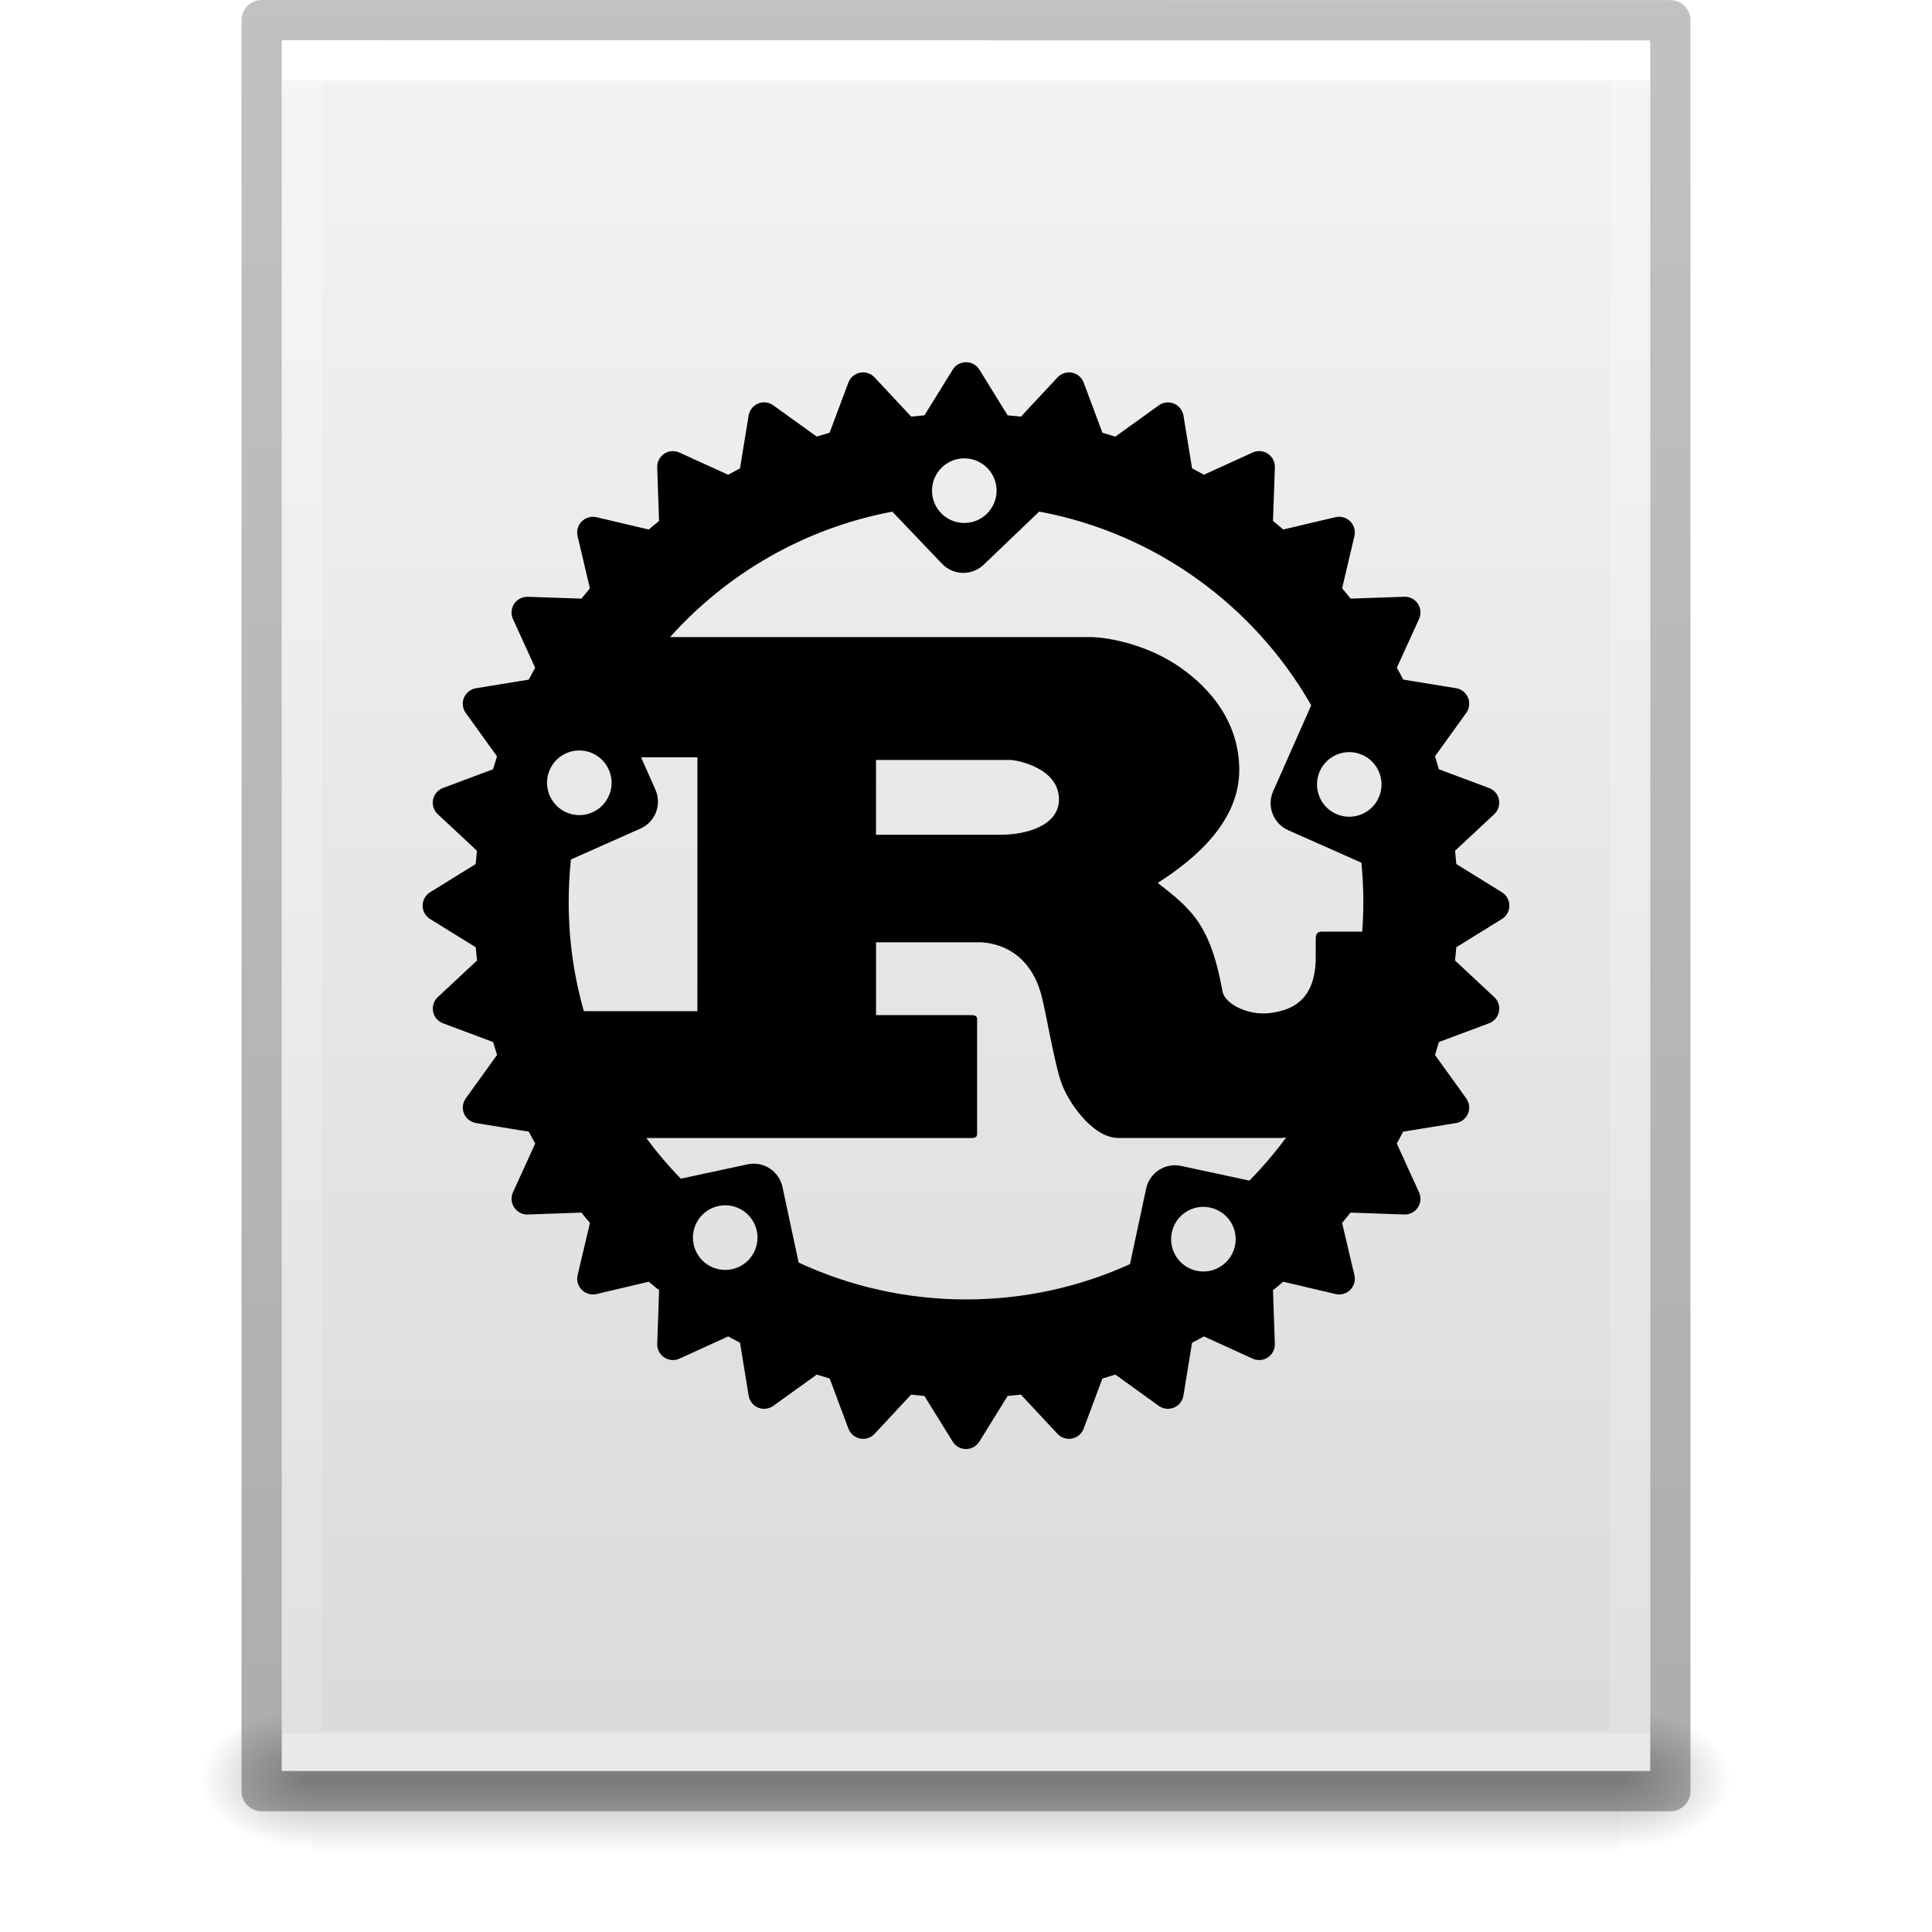
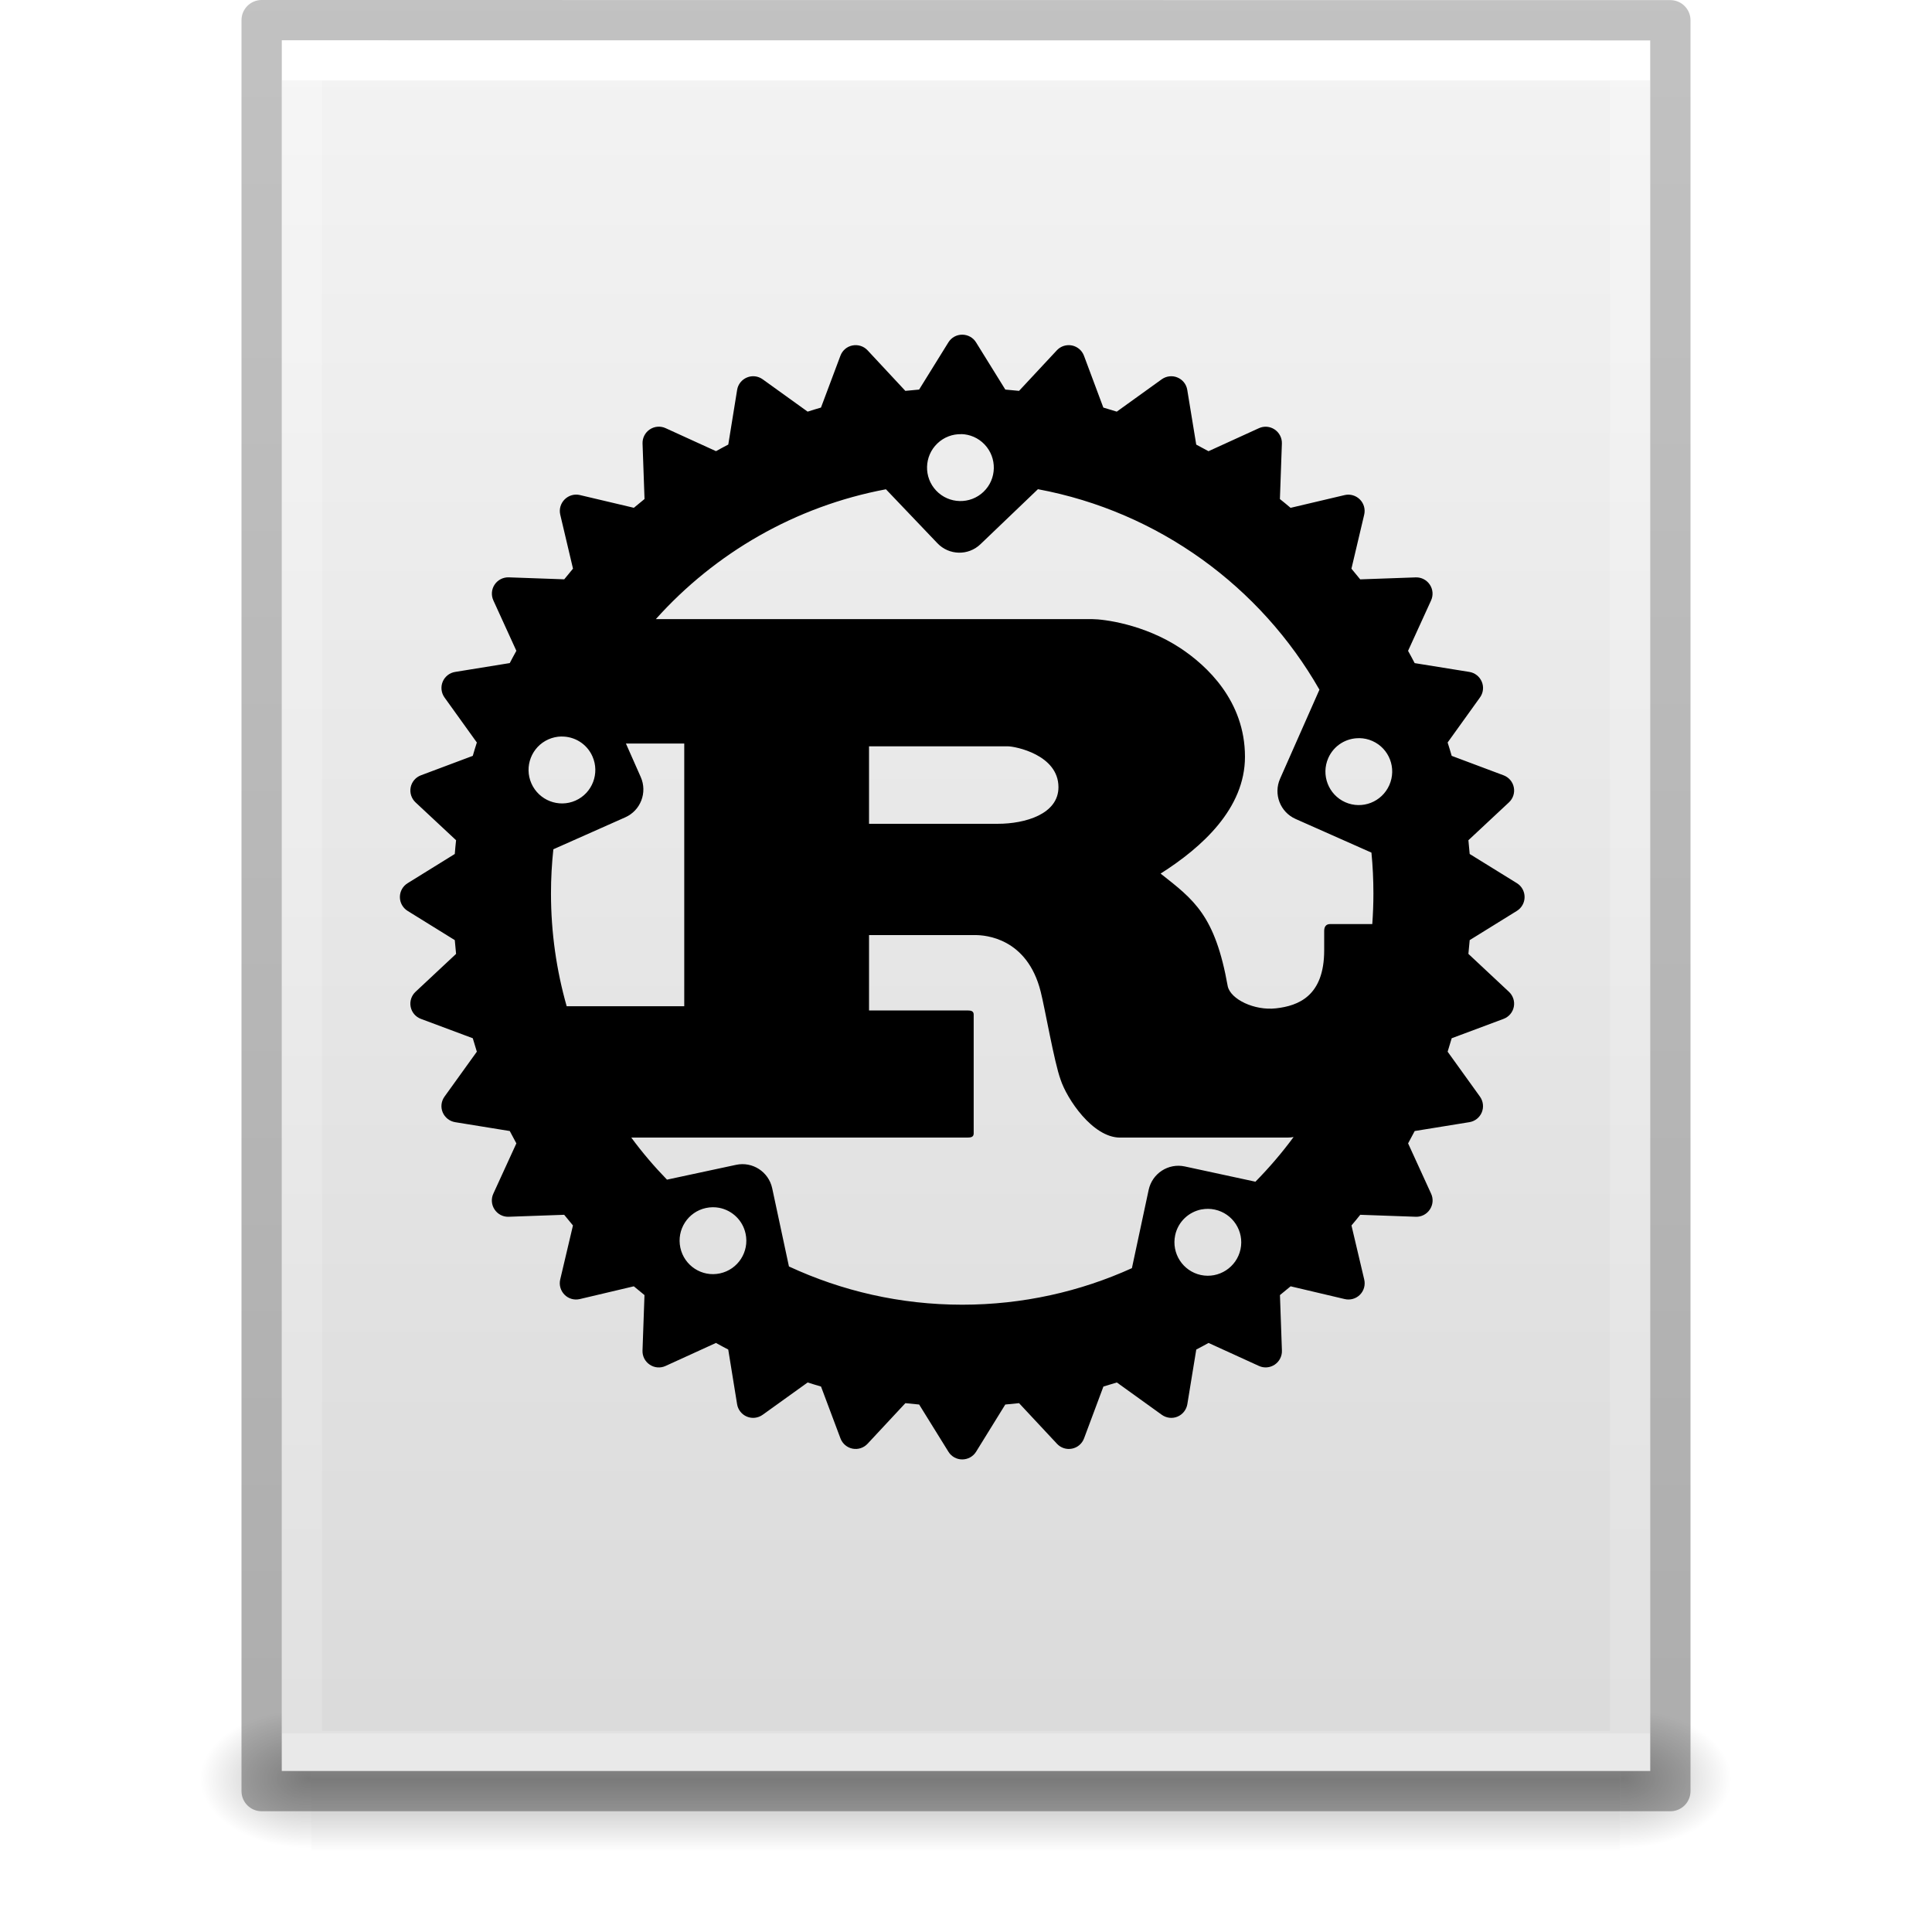
<svg xmlns="http://www.w3.org/2000/svg" xmlns:xlink="http://www.w3.org/1999/xlink" id="svg3901" height="48" width="48" version="1.1">
  <defs id="defs3903">
    <linearGradient id="linearGradient3403">
      <stop id="stop3405" style="stop-color:#ffffff;stop-opacity:1" offset="0" />
      <stop id="stop3407" style="stop-color:#ffffff;stop-opacity:0.235" offset="0" />
      <stop id="stop3409" style="stop-color:#ffffff;stop-opacity:0.157" offset="1" />
      <stop id="stop3411" style="stop-color:#ffffff;stop-opacity:0.392" offset="1" />
    </linearGradient>
    <linearGradient id="linearGradient3600">
      <stop offset="0" style="stop-color:#f4f4f4;stop-opacity:1" id="stop3602" />
      <stop offset="1" style="stop-color:#dbdbdb;stop-opacity:1" id="stop3604" />
    </linearGradient>
    <linearGradient id="linearGradient5060">
      <stop offset="0" style="stop-color:#000000;stop-opacity:1" id="stop5062" />
      <stop offset="1" style="stop-color:#000000;stop-opacity:0" id="stop5064" />
    </linearGradient>
    <linearGradient id="linearGradient5048">
      <stop offset="0" style="stop-color:#000000;stop-opacity:0" id="stop5050" />
      <stop offset="0.5" style="stop-color:#000000;stop-opacity:1" id="stop5056" />
      <stop offset="1" style="stop-color:#000000;stop-opacity:0" id="stop5052" />
    </linearGradient>
    <linearGradient id="linearGradient3104-6">
      <stop id="stop3106-3" style="stop-color:#000000;stop-opacity:0.318" offset="0" />
      <stop id="stop3108-9" style="stop-color:#000000;stop-opacity:0.24" offset="1" />
    </linearGradient>
    <linearGradient y2="42.111" x2="24" y1="5.94" x1="24" gradientTransform="matrix(0.8918919,0,0,1.135135,2.5946,-4.743231)" gradientUnits="userSpaceOnUse" id="linearGradient3106" xlink:href="#linearGradient3403" />
    <linearGradient y2="47.013" x2="25.132" y1="0.985" x1="25.132" gradientTransform="matrix(0.9714263,0,0,0.9343194,0.6857668,-1.357)" gradientUnits="userSpaceOnUse" id="linearGradient3109" xlink:href="#linearGradient3600" />
    <radialGradient r="117.143" fy="486.648" fx="605.714" cy="486.648" cx="605.714" gradientTransform="matrix(0.02303995,0,0,0.01470022,26.36088,37.04018)" gradientUnits="userSpaceOnUse" id="radialGradient3112" xlink:href="#linearGradient5060" />
    <radialGradient r="117.143" fy="486.648" fx="605.714" cy="486.648" cx="605.714" gradientTransform="matrix(-0.02303994,0,0,0.01470022,21.62311,37.04018)" gradientUnits="userSpaceOnUse" id="radialGradient3115" xlink:href="#linearGradient5060" />
    <linearGradient y2="609.505" x2="302.857" y1="366.648" x1="302.857" gradientTransform="matrix(0.06732488,0,0,0.01470022,-0.3411391,37.04015)" gradientUnits="userSpaceOnUse" id="linearGradient3118" xlink:href="#linearGradient5048" />
    <linearGradient y2="2.906" x2="-51.786" y1="50.786" x1="-51.786" gradientTransform="matrix(0.8074969,0,0,0.8947171,59.41023,-2.977343)" gradientUnits="userSpaceOnUse" id="linearGradient3170" xlink:href="#linearGradient3104-6" />
  </defs>
  <rect width="32.508" height="3.57" x="7.738" y="42.43" id="rect2879" style="opacity:0.3;fill:url(#linearGradient3118);fill-opacity:1;fill-rule:nonzero;stroke:none;stroke-width:1;marker:none;visibility:visible;display:inline;overflow:visible" />
  <path d="m 7.738,42.43 c 0,0 0,3.57 0,3.57 -1.187,0.007 -2.868,-0.8 -2.868,-1.785 0,-0.985 1.324,-1.785 2.868,-1.785 z" id="path2881" style="opacity:0.3;fill:url(#radialGradient3115);fill-opacity:1;fill-rule:nonzero;stroke:none;stroke-width:1;marker:none;visibility:visible;display:inline;overflow:visible" />
  <path d="m 40.246,42.43 c 0,0 0,3.57 0,3.57 1.187,0.007 2.868,-0.8 2.868,-1.785 0,-0.985 -1.324,-1.785 -2.868,-1.785 z" id="path2883" style="opacity:0.3;fill:url(#radialGradient3112);fill-opacity:1;fill-rule:nonzero;stroke:none;stroke-width:1;marker:none;visibility:visible;display:inline;overflow:visible" />
  <path d="m 7,1 c 7.791,0 34,0.003 34,0.003 L 41,44 C 41,44 18.333,44 7,44 7,29.667 7,15.333 7,1 z" id="path4160" style="fill:url(#linearGradient3109);fill-opacity:1;stroke:none;display:inline" />
  <path d="m 40.5,43.5 -33,0 0,-42 33,0 z" id="rect6741-1" style="fill:none;stroke:url(#linearGradient3106);stroke-width:1;stroke-linecap:round;stroke-linejoin:miter;stroke-miterlimit:4;stroke-opacity:1;stroke-dasharray:none;stroke-dashoffset:0" />
  <path d="m 6.5,0.5 c 8.02,0 35,0.003 35,0.003 l 3.7e-5,43.997 c 0,0 -23.333,0 -35,0 0,-14.667 0,-29.333 0,-44 z" id="path4160-6-1" style="fill:none;stroke:url(#linearGradient3170);stroke-width:1;stroke-linecap:butt;stroke-linejoin:round;stroke-miterlimit:4;stroke-opacity:1;stroke-dasharray:none;stroke-dashoffset:0;display:inline" />
-   <path id="path3" d="m 37.316,22.169 -1.134,-0.702 c -0.01,-0.11 -0.02,-0.221 -0.032,-0.33 l 0.974,-0.909 c 0.099,-0.092 0.143,-0.229 0.117,-0.361 -0.026,-0.133 -0.119,-0.242 -0.246,-0.289 L 35.749,19.112 C 35.718,19.004 35.685,18.897 35.652,18.79 l 0.777,-1.079 c 0.079,-0.11 0.095,-0.252 0.044,-0.377 -0.052,-0.125 -0.164,-0.214 -0.298,-0.236 l -1.313,-0.214 c -0.051,-0.1 -0.104,-0.198 -0.158,-0.295 l 0.552,-1.211 c 0.056,-0.123 0.045,-0.267 -0.03,-0.379 -0.075,-0.112 -0.202,-0.178 -0.338,-0.173 l -1.333,0.046 c -0.069,-0.086 -0.139,-0.172 -0.211,-0.255 l 0.306,-1.298 c 0.031,-0.132 -0.008,-0.27 -0.104,-0.366 -0.095,-0.095 -0.233,-0.135 -0.365,-0.104 l -1.298,0.306 c -0.084,-0.071 -0.169,-0.142 -0.256,-0.211 l 0.047,-1.333 c 0.005,-0.135 -0.061,-0.263 -0.173,-0.338 -0.113,-0.075 -0.255,-0.087 -0.378,-0.031 l -1.211,0.552 c -0.098,-0.054 -0.196,-0.107 -0.295,-0.158 L 29.403,10.325 c -0.022,-0.133 -0.111,-0.246 -0.236,-0.298 -0.125,-0.052 -0.268,-0.035 -0.377,0.044 L 27.71,10.848 c -0.106,-0.034 -0.213,-0.066 -0.321,-0.097 L 26.924,9.505 c -0.047,-0.127 -0.157,-0.22 -0.289,-0.246 -0.133,-0.026 -0.269,0.018 -0.361,0.117 l -0.909,0.975 c -0.11,-0.012 -0.22,-0.023 -0.33,-0.032 L 24.333,9.184 c -0.071,-0.115 -0.197,-0.185 -0.332,-0.185 -0.135,0 -0.261,0.07 -0.331,0.185 l -0.702,1.134 c -0.11,0.009 -0.221,0.02 -0.33,0.032 L 21.728,9.376 c -0.092,-0.099 -0.229,-0.143 -0.361,-0.117 -0.133,0.027 -0.242,0.119 -0.289,0.246 l -0.466,1.245 c -0.108,0.031 -0.215,0.064 -0.321,0.097 l -1.079,-0.777 c -0.11,-0.079 -0.253,-0.096 -0.377,-0.044 -0.125,0.052 -0.214,0.165 -0.236,0.298 l -0.214,1.313 c -0.099,0.051 -0.197,0.104 -0.295,0.158 l -1.211,-0.552 c -0.123,-0.056 -0.266,-0.045 -0.378,0.031 -0.112,0.075 -0.178,0.203 -0.173,0.338 l 0.046,1.333 c -0.086,0.069 -0.172,0.139 -0.256,0.211 l -1.298,-0.306 c -0.132,-0.031 -0.27,0.009 -0.366,0.104 -0.096,0.096 -0.135,0.234 -0.104,0.366 l 0.306,1.298 c -0.071,0.084 -0.141,0.169 -0.21,0.255 l -1.333,-0.046 c -0.134,-0.004 -0.263,0.061 -0.338,0.173 -0.075,0.112 -0.087,0.255 -0.031,0.379 l 0.552,1.211 c -0.054,0.097 -0.107,0.195 -0.158,0.295 l -1.313,0.214 c -0.133,0.022 -0.246,0.111 -0.298,0.236 -0.052,0.125 -0.035,0.268 0.044,0.377 l 0.777,1.079 c -0.034,0.107 -0.067,0.214 -0.098,0.321 l -1.245,0.466 c -0.126,0.047 -0.22,0.157 -0.246,0.289 -0.026,0.133 0.018,0.269 0.117,0.361 l 0.974,0.909 c -0.012,0.11 -0.023,0.22 -0.032,0.33 l -1.134,0.702 C 10.57,22.24 10.5,22.365 10.5,22.501 c 0,0.135 0.07,0.261 0.185,0.331 l 1.134,0.702 c 0.009,0.11 0.02,0.221 0.032,0.33 l -0.974,0.909 c -0.099,0.092 -0.143,0.229 -0.117,0.361 0.026,0.133 0.119,0.242 0.246,0.289 l 1.245,0.466 c 0.031,0.108 0.064,0.215 0.098,0.321 l -0.777,1.079 c -0.079,0.11 -0.096,0.253 -0.044,0.377 0.052,0.125 0.165,0.214 0.298,0.236 l 1.313,0.214 c 0.051,0.1 0.104,0.198 0.158,0.295 l -0.552,1.211 c -0.056,0.123 -0.045,0.266 0.031,0.379 0.075,0.113 0.204,0.179 0.338,0.173 l 1.332,-0.047 c 0.069,0.087 0.139,0.172 0.211,0.256 l -0.306,1.298 c -0.031,0.132 0.008,0.269 0.104,0.365 0.095,0.096 0.234,0.135 0.366,0.104 l 1.298,-0.306 c 0.084,0.072 0.17,0.141 0.256,0.21 l -0.046,1.333 c -0.005,0.135 0.061,0.263 0.173,0.338 0.112,0.075 0.255,0.086 0.378,0.03 l 1.211,-0.552 c 0.098,0.054 0.196,0.107 0.295,0.158 l 0.214,1.313 c 0.022,0.134 0.111,0.247 0.236,0.298 0.125,0.052 0.268,0.035 0.377,-0.044 l 1.079,-0.777 c 0.107,0.034 0.214,0.067 0.321,0.098 l 0.466,1.245 c 0.047,0.126 0.157,0.22 0.289,0.246 0.133,0.027 0.269,-0.018 0.361,-0.117 L 22.637,34.649 c 0.11,0.013 0.22,0.023 0.33,0.033 l 0.702,1.134 c 0.071,0.114 0.196,0.185 0.331,0.185 0.135,0 0.261,-0.07 0.332,-0.185 l 0.702,-1.134 c 0.11,-0.01 0.221,-0.02 0.33,-0.033 l 0.909,0.974 c 0.092,0.099 0.229,0.143 0.361,0.117 0.133,-0.026 0.242,-0.119 0.289,-0.246 l 0.466,-1.245 c 0.108,-0.031 0.215,-0.064 0.321,-0.098 l 1.079,0.777 c 0.11,0.079 0.253,0.095 0.377,0.044 0.125,-0.051 0.214,-0.165 0.236,-0.298 l 0.214,-1.313 c 0.099,-0.051 0.197,-0.105 0.295,-0.158 l 1.211,0.552 c 0.123,0.056 0.266,0.045 0.378,-0.03 0.112,-0.075 0.178,-0.203 0.173,-0.338 l -0.046,-1.333 c 0.086,-0.069 0.172,-0.138 0.256,-0.21 l 1.298,0.306 c 0.132,0.031 0.27,-0.007 0.365,-0.104 0.096,-0.096 0.135,-0.233 0.104,-0.365 l -0.306,-1.298 c 0.071,-0.084 0.141,-0.169 0.21,-0.256 l 1.333,0.047 c 0.134,0.005 0.263,-0.06 0.338,-0.173 0.075,-0.112 0.087,-0.256 0.03,-0.379 l -0.552,-1.211 c 0.054,-0.098 0.107,-0.196 0.158,-0.295 l 1.313,-0.214 c 0.134,-0.021 0.246,-0.111 0.298,-0.236 0.052,-0.125 0.035,-0.267 -0.044,-0.377 L 35.652,26.21 c 0.034,-0.107 0.066,-0.214 0.098,-0.321 l 1.245,-0.466 c 0.127,-0.047 0.22,-0.157 0.246,-0.289 0.027,-0.133 -0.018,-0.269 -0.117,-0.361 l -0.974,-0.909 c 0.012,-0.11 0.023,-0.22 0.032,-0.33 L 37.315,22.832 C 37.43,22.761 37.5,22.636 37.5,22.501 c 0,-0.135 -0.07,-0.261 -0.184,-0.332 z m -7.587,9.403 c -0.433,-0.093 -0.708,-0.52 -0.615,-0.954 0.093,-0.434 0.519,-0.71 0.952,-0.616 0.433,0.093 0.709,0.52 0.616,0.953 -0.093,0.433 -0.52,0.71 -0.952,0.617 z m -0.385,-2.605 c -0.395,-0.085 -0.783,0.167 -0.868,0.562 l -0.402,1.878 c -1.242,0.564 -2.621,0.877 -4.073,0.877 -1.486,0 -2.895,-0.329 -4.159,-0.916 l -0.402,-1.878 c -0.085,-0.395 -0.473,-0.647 -0.868,-0.562 l -1.658,0.356 c -0.308,-0.317 -0.594,-0.654 -0.857,-1.01 h 8.067 c 0.091,0 0.152,-0.017 0.152,-0.1 V 25.32 c 0,-0.083 -0.061,-0.1 -0.152,-0.1 h -2.359 v -1.809 h 2.552 c 0.233,0 1.245,0.067 1.569,1.361 0.101,0.398 0.324,1.693 0.476,2.107 0.152,0.465 0.769,1.394 1.427,1.394 h 4.02 c 0.046,0 0.094,-0.005 0.146,-0.014 -0.279,0.379 -0.585,0.738 -0.914,1.073 z m -11.158,2.566 c -0.433,0.093 -0.859,-0.183 -0.952,-0.616 -0.093,-0.434 0.183,-0.861 0.616,-0.954 0.433,-0.093 0.859,0.183 0.952,0.617 0.093,0.433 -0.183,0.861 -0.616,0.953 z M 15.126,19.123 c 0.18,0.405 -0.003,0.88 -0.408,1.059 -0.405,0.18 -0.878,-0.003 -1.058,-0.409 -0.18,-0.406 0.003,-0.88 0.408,-1.059 0.405,-0.18 0.878,0.003 1.058,0.409 z m -0.941,2.23 1.727,-0.767 c 0.369,-0.164 0.536,-0.596 0.372,-0.966 l -0.356,-0.804 h 1.399 v 6.306 h -2.822 c -0.245,-0.861 -0.376,-1.769 -0.376,-2.708 0,-0.358 0.019,-0.713 0.056,-1.061 z M 21.764,20.74 v -1.859 h 3.331 c 0.172,0 1.215,0.199 1.215,0.979 0,0.648 -0.8,0.88 -1.458,0.88 h -3.089 z m 12.107,1.673 c 0,0.247 -0.009,0.491 -0.027,0.733 h -1.013 c -0.101,0 -0.142,0.067 -0.142,0.166 v 0.465 c 0,1.095 -0.617,1.333 -1.158,1.394 -0.515,0.058 -1.086,-0.216 -1.157,-0.531 -0.304,-1.709 -0.81,-2.074 -1.61,-2.705 0.992,-0.63 2.025,-1.56 2.025,-2.804 0,-1.344 -0.921,-2.19 -1.549,-2.605 -0.881,-0.581 -1.856,-0.697 -2.119,-0.697 H 16.647 c 1.42,-1.585 3.345,-2.708 5.523,-3.117 l 1.235,1.295 c 0.279,0.292 0.741,0.303 1.033,0.024 l 1.381,-1.321 c 2.895,0.539 5.345,2.341 6.758,4.813 l -0.946,2.136 c -0.163,0.37 0.003,0.802 0.372,0.966 l 1.821,0.809 c 0.031,0.323 0.048,0.65 0.048,0.981 z M 23.404,11.61 c 0.32,-0.306 0.827,-0.294 1.134,0.026 0.306,0.321 0.294,0.829 -0.027,1.135 -0.32,0.306 -0.827,0.295 -1.134,-0.026 -0.305,-0.321 -0.294,-0.829 0.027,-1.135 z m 9.385,7.553 c 0.179,-0.405 0.653,-0.588 1.058,-0.408 0.405,0.18 0.587,0.654 0.408,1.059 -0.179,0.406 -0.653,0.588 -1.058,0.409 -0.404,-0.18 -0.587,-0.654 -0.408,-1.06 z" style="stroke-width:0.258" />
+   <path id="path3" style="stroke-width:0.267" d="m 23.905,8.315 c -0.14,0 -0.268,0.071 -0.342,0.19 l -0.728,1.174 c -0.114,0.009 -0.228,0.02 -0.342,0.032 l -0.94,-1.009 c -0.095,-0.102 -0.237,-0.146 -0.374,-0.119 -0.138,0.027 -0.25,0.123 -0.299,0.255 l -0.483,1.288 c -0.112,0.032 -0.221,0.066 -0.332,0.101 L 18.949,9.424 C 18.835,9.342 18.688,9.324 18.559,9.378 18.43,9.431 18.336,9.547 18.314,9.685 l -0.22,1.36 c -0.103,0.053 -0.204,0.108 -0.305,0.164 l -1.253,-0.572 c -0.127,-0.058 -0.276,-0.046 -0.392,0.032 -0.116,0.077 -0.185,0.21 -0.18,0.35 l 0.049,1.379 c -0.089,0.071 -0.178,0.145 -0.265,0.218 l -1.342,-0.317 c -0.136,-0.032 -0.279,0.01 -0.378,0.109 -0.099,0.099 -0.141,0.242 -0.109,0.378 l 0.317,1.342 c -0.073,0.087 -0.147,0.176 -0.218,0.265 l -1.379,-0.049 c -0.139,-0.004 -0.272,0.063 -0.35,0.18 -0.078,0.116 -0.09,0.265 -0.032,0.392 l 0.572,1.253 c -0.056,0.101 -0.111,0.202 -0.164,0.305 l -1.358,0.22 c -0.138,0.022 -0.256,0.115 -0.309,0.245 -0.053,0.129 -0.035,0.277 0.046,0.39 l 0.803,1.118 c -0.035,0.11 -0.069,0.22 -0.101,0.332 l -1.288,0.483 c -0.131,0.049 -0.227,0.162 -0.255,0.299 -0.027,0.137 0.019,0.278 0.121,0.374 l 1.007,0.94 c -0.013,0.113 -0.023,0.228 -0.032,0.342 l -1.172,0.726 c -0.119,0.073 -0.192,0.203 -0.192,0.344 0,0.14 0.073,0.27 0.192,0.344 l 1.172,0.726 c 0.009,0.114 0.02,0.228 0.032,0.342 l -1.007,0.942 c -0.102,0.095 -0.149,0.237 -0.121,0.374 0.027,0.138 0.124,0.25 0.255,0.299 l 1.288,0.481 c 0.032,0.112 0.066,0.223 0.101,0.334 l -0.803,1.116 c -0.082,0.114 -0.1,0.261 -0.046,0.39 0.054,0.129 0.171,0.222 0.309,0.245 l 1.358,0.22 c 0.053,0.103 0.108,0.206 0.164,0.307 L 12.256,29.658 c -0.058,0.127 -0.046,0.276 0.032,0.392 0.078,0.117 0.211,0.186 0.35,0.18 l 1.379,-0.049 c 0.072,0.09 0.145,0.178 0.218,0.265 l -0.317,1.344 c -0.032,0.136 0.01,0.279 0.109,0.378 0.099,0.1 0.242,0.139 0.378,0.107 l 1.342,-0.317 c 0.087,0.074 0.176,0.147 0.265,0.218 l -0.049,1.379 c -0.005,0.14 0.063,0.272 0.18,0.35 0.116,0.078 0.265,0.091 0.392,0.032 l 1.253,-0.572 c 0.101,0.056 0.202,0.111 0.305,0.164 l 0.22,1.358 c 0.022,0.138 0.115,0.256 0.245,0.309 0.129,0.054 0.277,0.035 0.39,-0.046 l 1.118,-0.803 c 0.11,0.035 0.22,0.069 0.332,0.101 l 0.483,1.288 c 0.049,0.131 0.162,0.228 0.299,0.255 0.137,0.028 0.279,-0.019 0.374,-0.121 l 0.94,-1.009 c 0.113,0.013 0.227,0.024 0.342,0.034 l 0.728,1.174 c 0.073,0.118 0.202,0.19 0.342,0.19 0.14,0 0.27,-0.071 0.344,-0.19 l 0.726,-1.174 c 0.114,-0.01 0.228,-0.021 0.342,-0.034 l 0.942,1.009 c 0.095,0.103 0.237,0.149 0.374,0.121 0.138,-0.027 0.25,-0.124 0.299,-0.255 l 0.481,-1.288 c 0.112,-0.032 0.223,-0.066 0.334,-0.101 l 1.116,0.803 c 0.113,0.081 0.261,0.1 0.39,0.046 0.129,-0.053 0.222,-0.171 0.245,-0.309 l 0.222,-1.358 c 0.103,-0.053 0.204,-0.108 0.305,-0.164 l 1.253,0.572 c 0.127,0.058 0.274,0.045 0.39,-0.032 0.116,-0.078 0.185,-0.21 0.18,-0.35 l -0.049,-1.379 c 0.089,-0.071 0.178,-0.144 0.265,-0.218 l 1.344,0.317 c 0.136,0.032 0.279,-0.008 0.378,-0.107 0.099,-0.099 0.139,-0.242 0.107,-0.378 l -0.317,-1.344 c 0.074,-0.087 0.147,-0.175 0.218,-0.265 l 1.379,0.049 c 0.139,0.006 0.272,-0.063 0.35,-0.18 0.078,-0.116 0.091,-0.265 0.032,-0.392 l -0.572,-1.251 c 0.056,-0.101 0.111,-0.204 0.164,-0.307 l 1.358,-0.22 c 0.138,-0.022 0.256,-0.115 0.309,-0.245 0.053,-0.129 0.035,-0.276 -0.046,-0.39 l -0.803,-1.116 c 0.035,-0.11 0.069,-0.222 0.101,-0.334 l 1.288,-0.481 c 0.131,-0.049 0.228,-0.162 0.255,-0.299 0.028,-0.137 -0.019,-0.279 -0.121,-0.374 l -1.007,-0.942 c 0.012,-0.113 0.022,-0.228 0.032,-0.342 l 1.172,-0.726 c 0.119,-0.073 0.192,-0.204 0.192,-0.344 0,-0.14 -0.071,-0.27 -0.19,-0.344 l -1.174,-0.726 c -0.01,-0.114 -0.02,-0.228 -0.032,-0.342 l 1.007,-0.94 c 0.103,-0.096 0.149,-0.237 0.121,-0.374 -0.027,-0.138 -0.124,-0.25 -0.255,-0.299 l -1.288,-0.483 c -0.032,-0.112 -0.066,-0.221 -0.101,-0.332 l 0.803,-1.118 c 0.082,-0.113 0.1,-0.261 0.046,-0.39 -0.053,-0.129 -0.169,-0.222 -0.307,-0.245 L 35.147,16.475 C 35.094,16.372 35.039,16.271 34.983,16.17 l 0.572,-1.253 c 0.058,-0.128 0.046,-0.276 -0.032,-0.392 -0.078,-0.116 -0.209,-0.185 -0.35,-0.18 l -1.379,0.049 c -0.071,-0.089 -0.144,-0.178 -0.218,-0.265 l 0.317,-1.342 c 0.032,-0.136 -0.008,-0.279 -0.107,-0.378 -0.099,-0.099 -0.242,-0.141 -0.378,-0.109 l -1.344,0.317 c -0.087,-0.074 -0.175,-0.147 -0.265,-0.218 l 0.049,-1.379 c 0.005,-0.14 -0.064,-0.272 -0.18,-0.35 -0.117,-0.078 -0.263,-0.09 -0.39,-0.032 l -1.253,0.572 c -0.101,-0.056 -0.203,-0.111 -0.305,-0.164 L 29.497,9.685 c -0.022,-0.138 -0.115,-0.254 -0.245,-0.307 -0.129,-0.054 -0.277,-0.035 -0.39,0.046 L 27.746,10.227 c -0.11,-0.035 -0.222,-0.069 -0.334,-0.101 l -0.481,-1.288 c -0.049,-0.131 -0.162,-0.227 -0.299,-0.255 -0.137,-0.027 -0.279,0.017 -0.374,0.119 L 25.318,9.711 C 25.205,9.699 25.091,9.688 24.977,9.679 L 24.249,8.505 C 24.176,8.386 24.045,8.315 23.905,8.315 Z m -0.024,2.47 c 0.212,0.005 0.422,0.091 0.58,0.257 0.316,0.332 0.306,0.86 -0.026,1.177 -0.331,0.317 -0.858,0.304 -1.174,-0.028 -0.316,-0.332 -0.303,-0.857 0.028,-1.174 0.166,-0.159 0.38,-0.235 0.592,-0.23 z m 1.906,1.369 c 2.996,0.558 5.533,2.422 6.994,4.981 l -0.978,2.212 c -0.169,0.383 0.003,0.829 0.384,0.999 l 1.886,0.837 c 0.033,0.335 0.049,0.674 0.049,1.017 0,0.255 -0.01,0.507 -0.028,0.758 h -1.047 c -0.105,0 -0.148,0.069 -0.148,0.172 v 0.481 c 0,1.133 -0.639,1.379 -1.199,1.441 -0.533,0.06 -1.124,-0.222 -1.197,-0.548 -0.315,-1.769 -0.84,-2.147 -1.668,-2.8 1.027,-0.652 2.096,-1.615 2.096,-2.903 0,-1.391 -0.953,-2.267 -1.603,-2.697 C 28.417,15.502 27.408,15.382 27.136,15.382 H 16.294 c 1.47,-1.641 3.463,-2.803 5.717,-3.226 l 1.278,1.34 c 0.289,0.303 0.767,0.315 1.069,0.026 z m -11.84,6.145 c 0.323,-0.006 0.633,0.178 0.772,0.493 0.186,0.419 -0.002,0.912 -0.42,1.098 -0.419,0.186 -0.91,-0.005 -1.096,-0.425 -0.186,-0.42 0.004,-0.91 0.422,-1.096 0.105,-0.046 0.214,-0.069 0.321,-0.071 z m 19.827,0.04 c 0.108,0.002 0.219,0.024 0.323,0.071 0.419,0.186 0.606,0.676 0.42,1.096 -0.186,0.42 -0.674,0.611 -1.094,0.425 -0.418,-0.186 -0.608,-0.678 -0.422,-1.098 0.139,-0.315 0.449,-0.499 0.772,-0.493 z M 15.551,18.473 H 17 V 25 h -2.921 c -0.253,-0.891 -0.39,-1.83 -0.39,-2.802 0,-0.371 0.02,-0.737 0.059,-1.098 l 1.787,-0.794 c 0.382,-0.17 0.554,-0.618 0.384,-1.001 z m 6.04,0.069 h 3.449 c 0.178,0 1.257,0.208 1.257,1.015 0,0.67 -0.827,0.91 -1.508,0.91 h -3.198 z m 0,4.69 h 2.642 c 0.241,0 1.288,0.067 1.623,1.407 0.105,0.412 0.336,1.752 0.493,2.181 0.157,0.481 0.797,1.443 1.478,1.443 h 4.16 c 0.047,0 0.098,-0.005 0.152,-0.014 -0.289,0.392 -0.607,0.763 -0.948,1.11 L 29.436,28.98 c -0.409,-0.088 -0.81,0.173 -0.898,0.582 l -0.416,1.945 c -1.285,0.583 -2.714,0.908 -4.217,0.908 -1.538,0 -2.995,-0.342 -4.304,-0.95 l -0.416,-1.943 c -0.088,-0.409 -0.489,-0.67 -0.898,-0.582 l -1.716,0.368 c -0.319,-0.328 -0.615,-0.676 -0.887,-1.045 h 8.349 c 0.095,0 0.158,-0.017 0.158,-0.103 v -2.953 c 0,-0.086 -0.063,-0.103 -0.158,-0.103 h -2.442 z m -3.722,6.776 c 0.318,0.061 0.583,0.306 0.655,0.643 0.096,0.449 -0.189,0.89 -0.637,0.986 -0.448,0.097 -0.888,-0.19 -0.984,-0.639 -0.096,-0.45 0.189,-0.89 0.637,-0.986 0.112,-0.024 0.224,-0.024 0.33,-0.004 z m 11.985,0.04 c 0.106,-0.02 0.216,-0.02 0.327,0.004 0.448,0.096 0.735,0.538 0.639,0.986 -0.096,0.449 -0.539,0.735 -0.986,0.639 -0.448,-0.097 -0.733,-0.539 -0.637,-0.989 0.072,-0.337 0.339,-0.58 0.657,-0.641 z" />
</svg>
